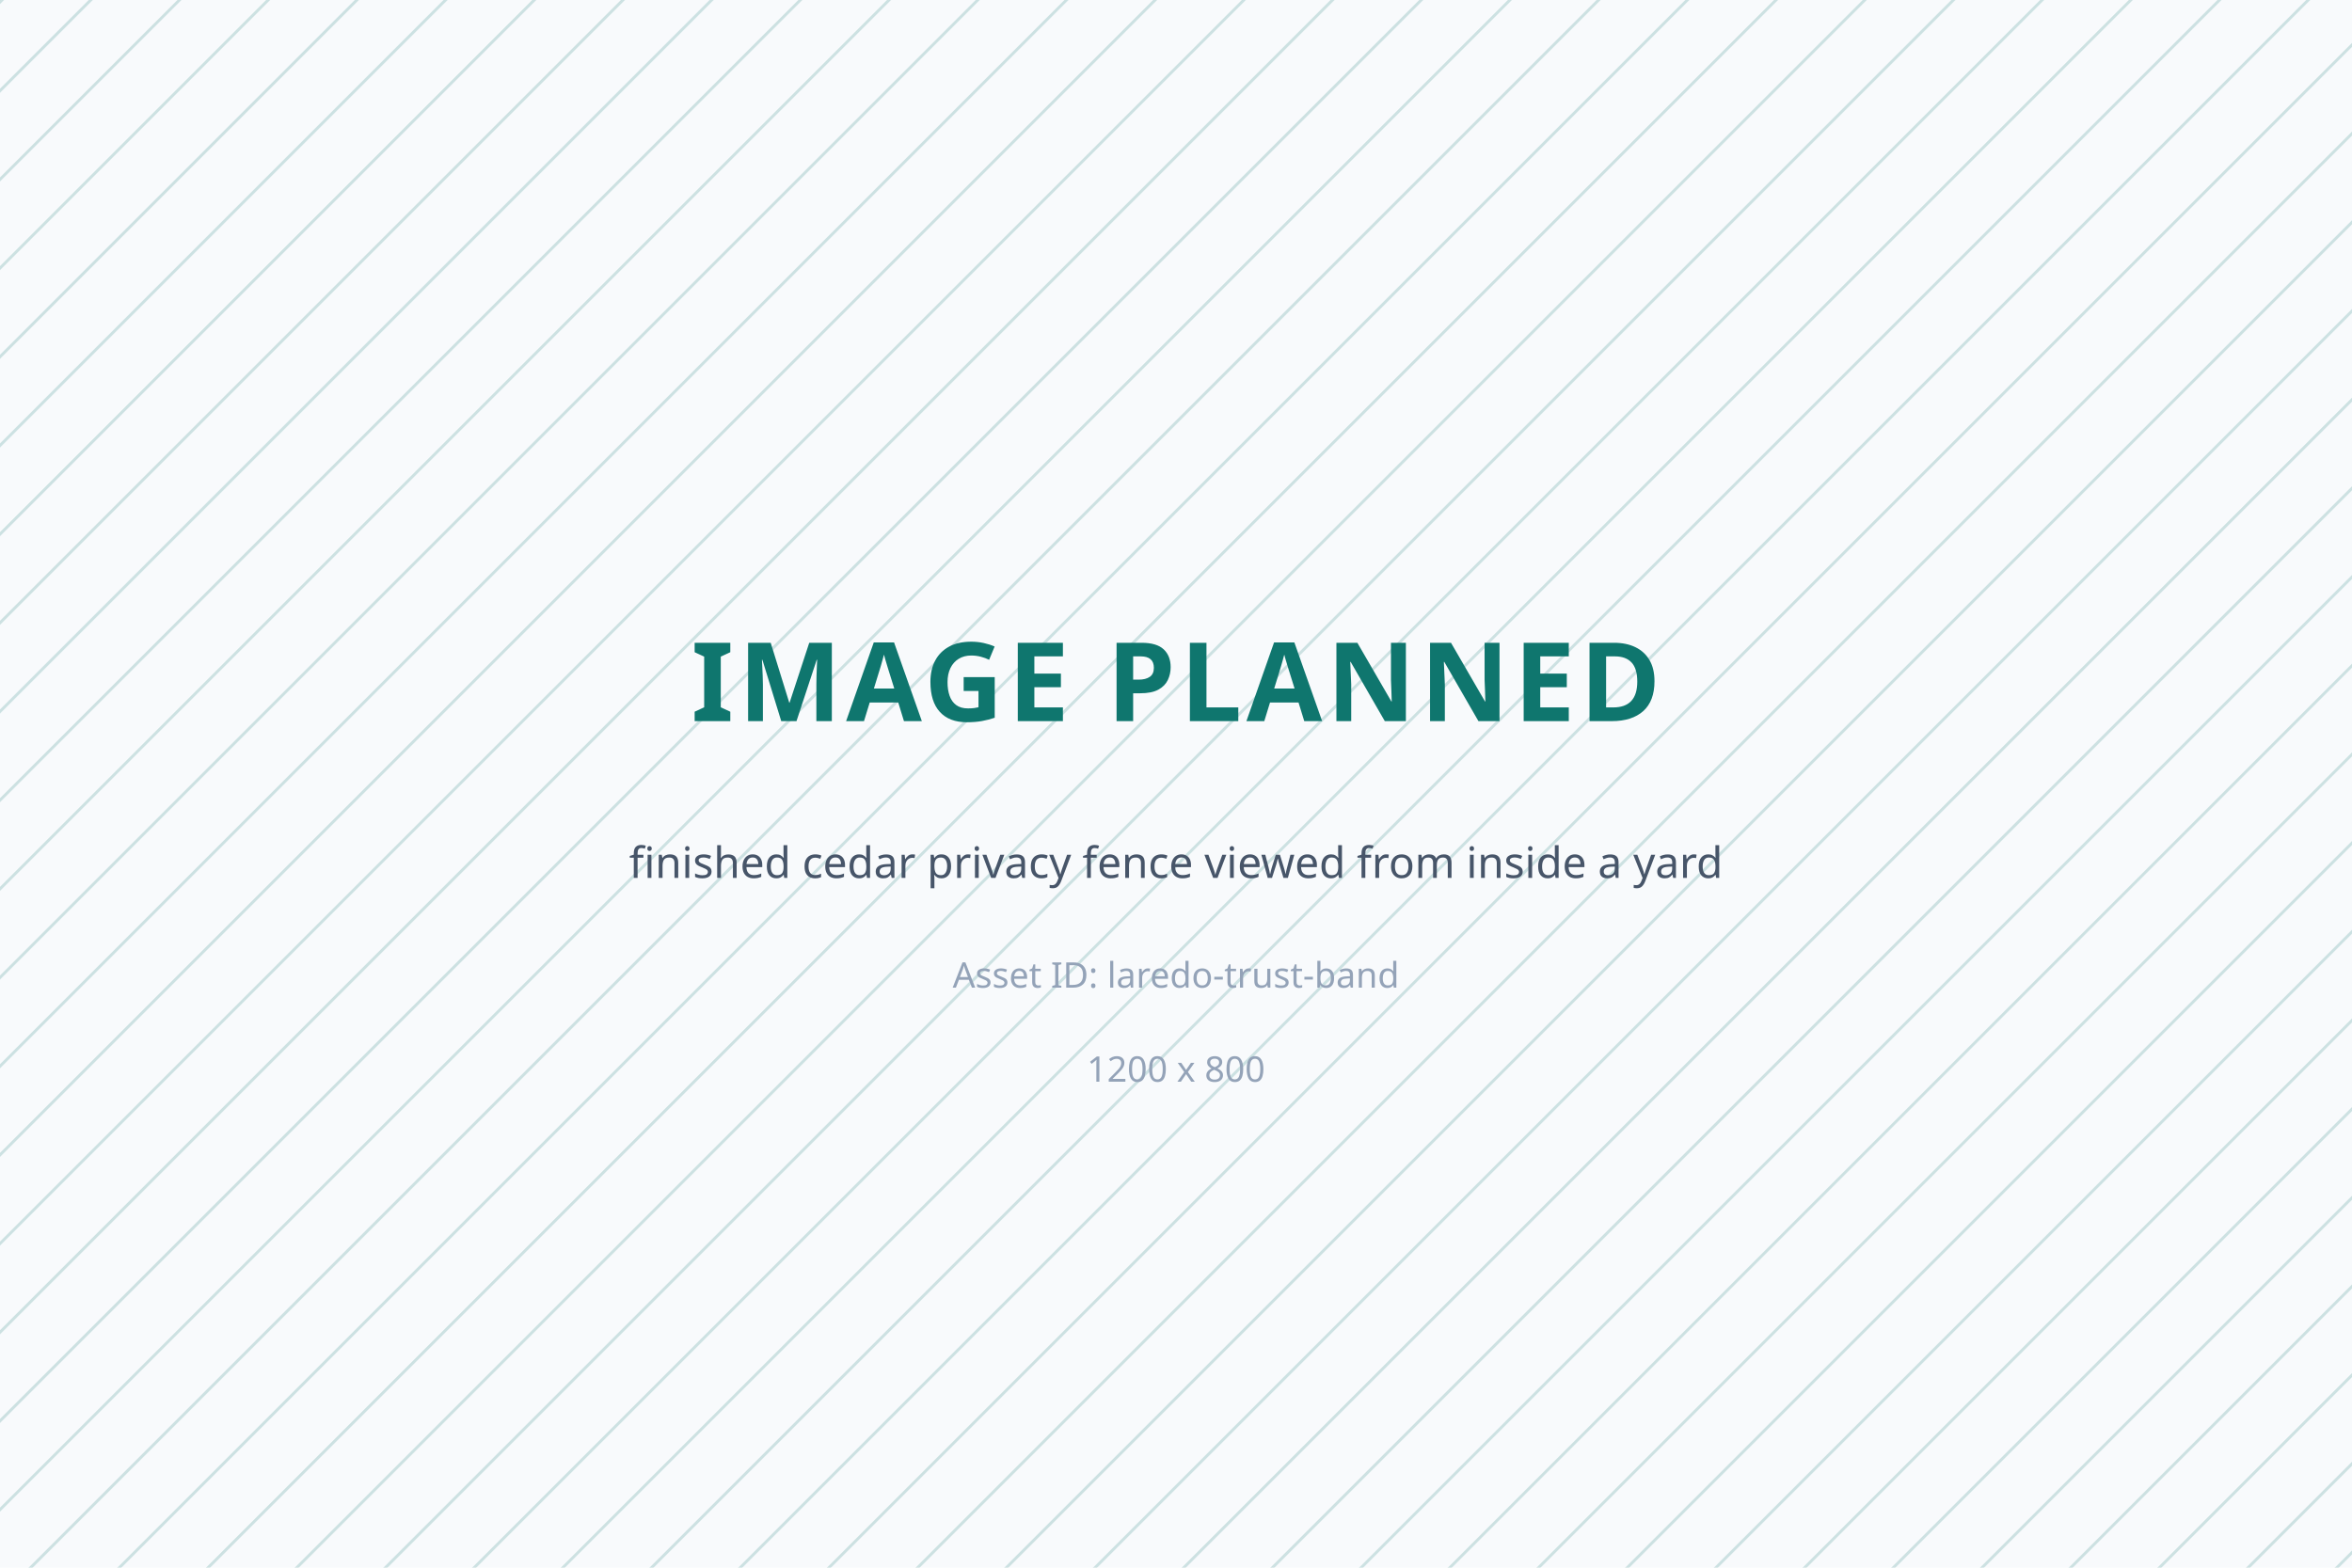
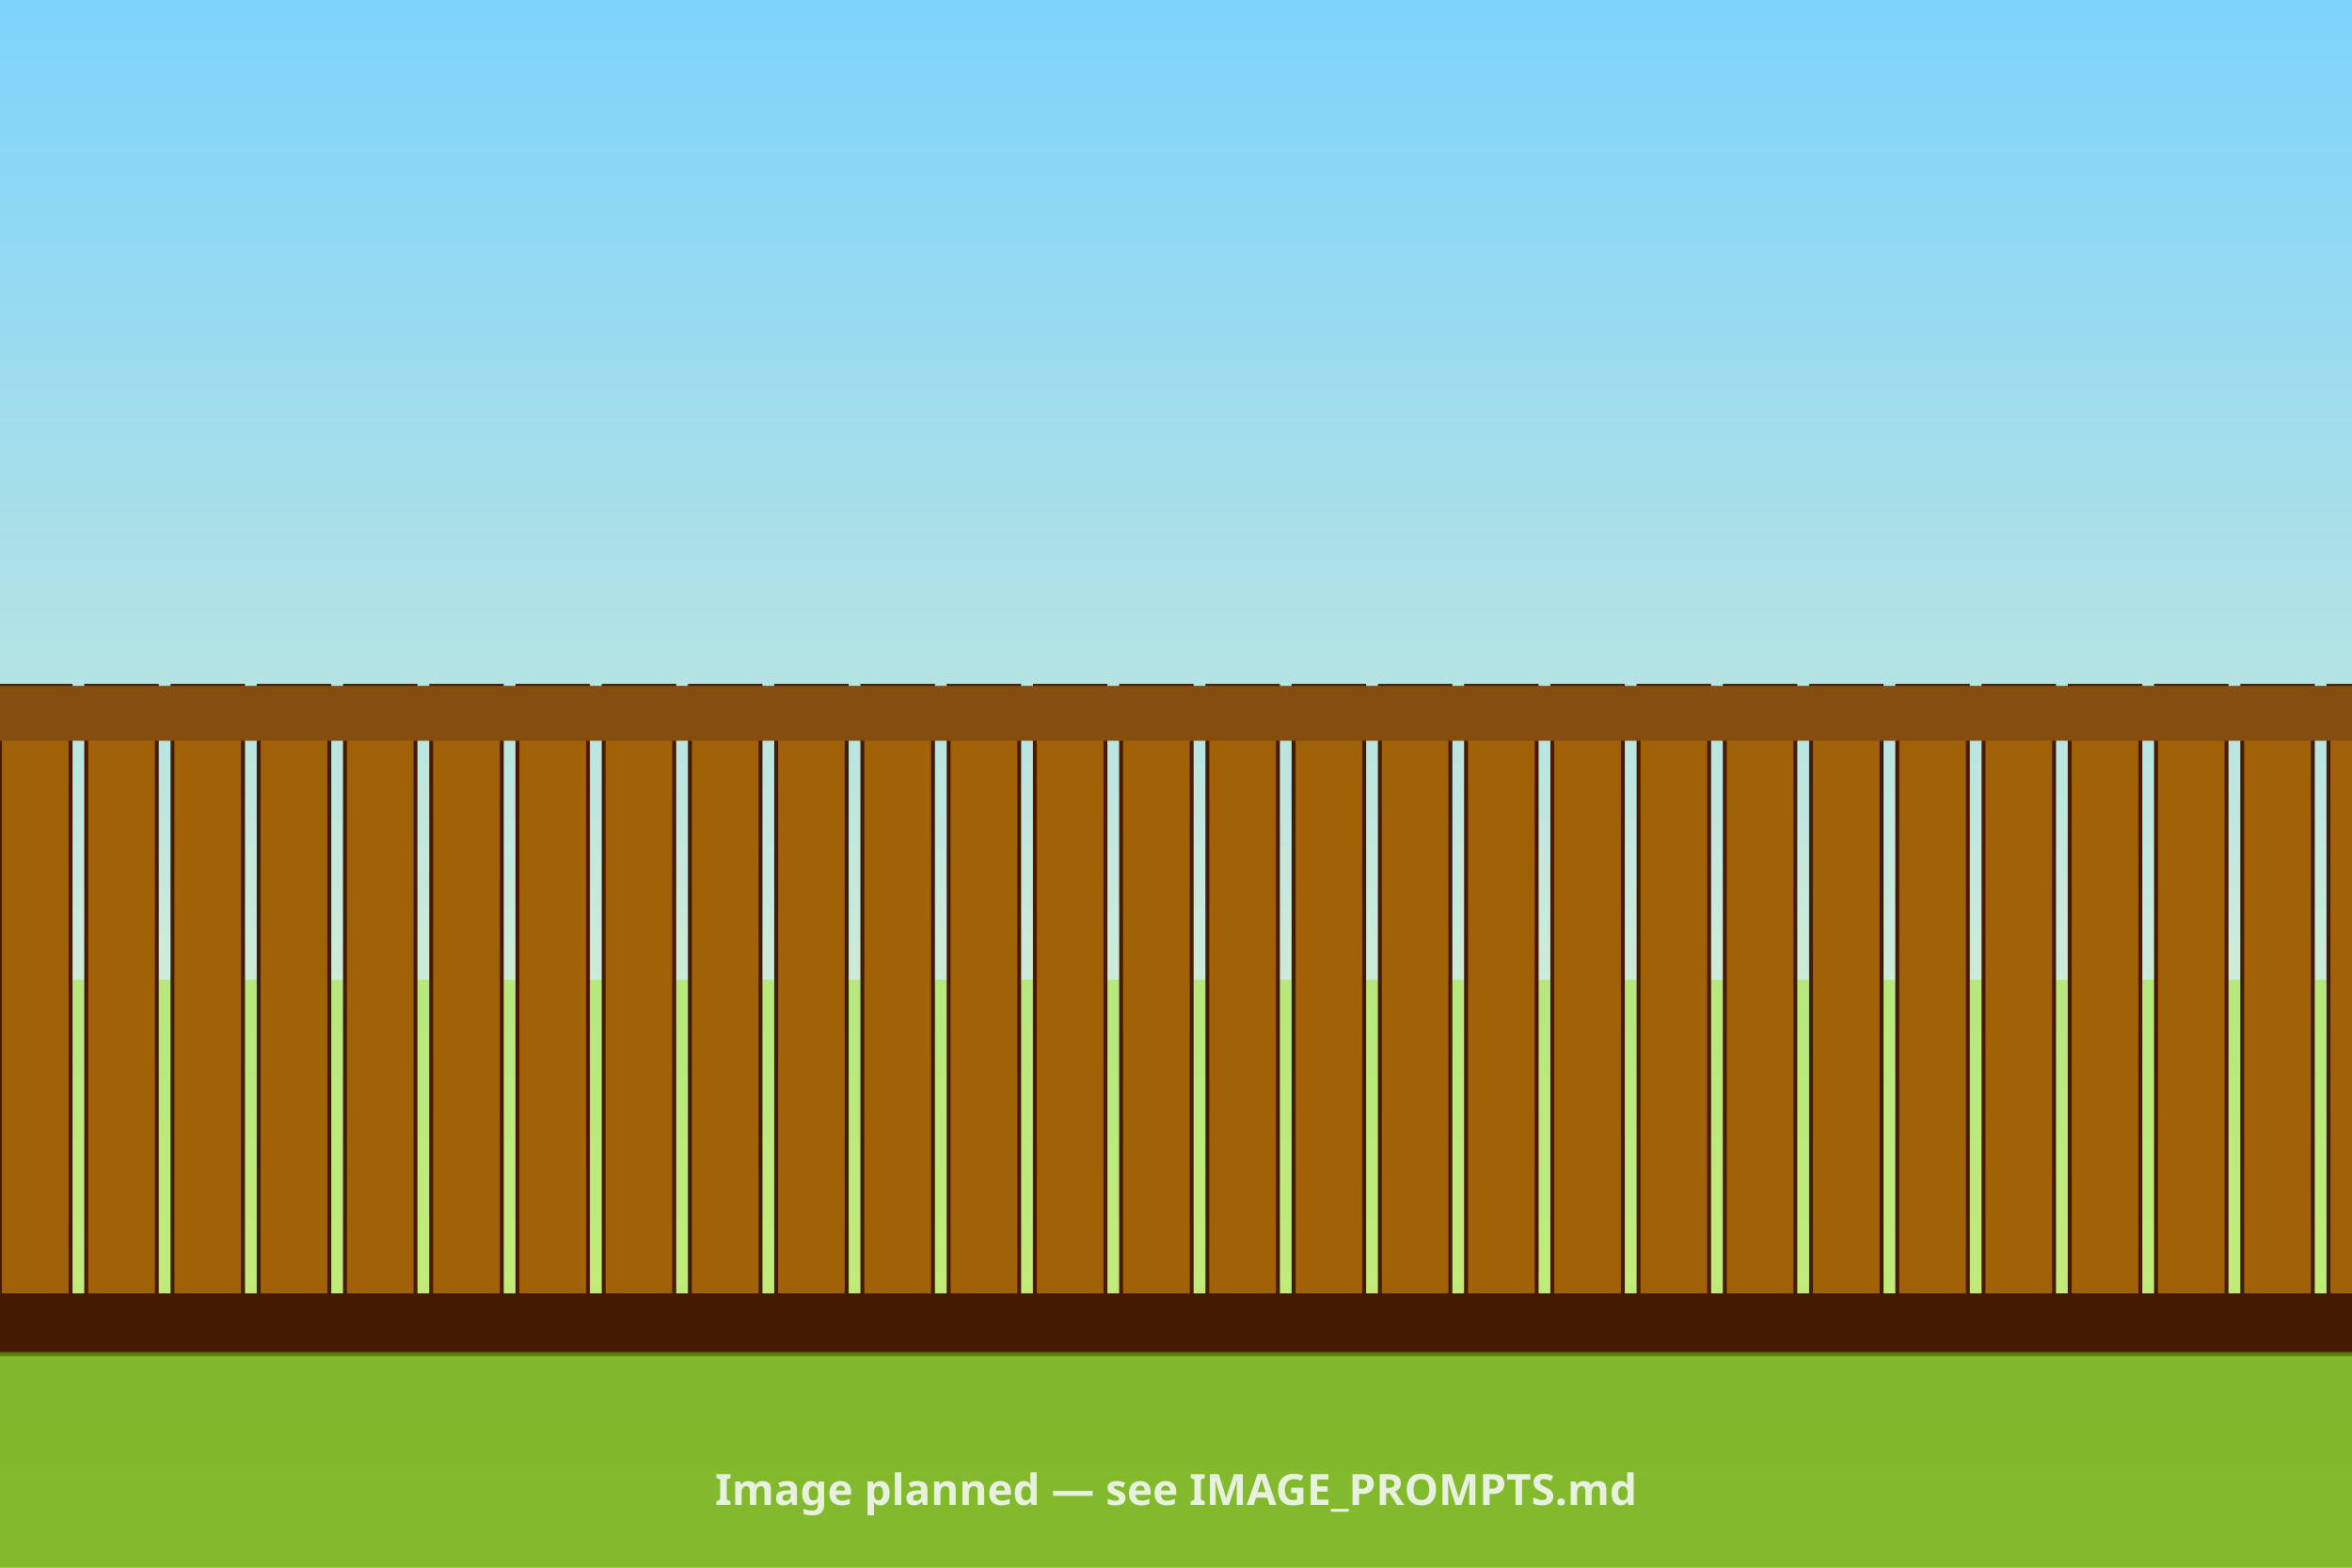
- <svg xmlns="http://www.w3.org/2000/svg" viewBox="0 0 1200 800" width="1200" height="800" role="img" aria-label="Image placeholder: finished cedar privacy fence viewed from inside a yard">
+ <svg xmlns="http://www.w3.org/2000/svg" viewBox="0 0 1200 800" width="1200" height="800" role="img" aria-label="A finished cedar privacy fence viewed from inside a Laredo-area yard">
  <defs>
-     <pattern id="hatch" patternUnits="userSpaceOnUse" width="32" height="32" patternTransform="rotate(45)">
-       <line x1="0" y1="0" x2="0" y2="32" stroke="#0f766e" stroke-width="3" opacity="0.18" />
-     </pattern>
+     <linearGradient id="t-sky" x1="0" y1="0" x2="0" y2="1">
+       <stop offset="0" stop-color="#7dd3fc" />
+       <stop offset="1" stop-color="#fef9c3" />
+     </linearGradient>
  </defs>
-   <rect width="100%" height="100%" fill="#f8fafc" />
-   <rect width="100%" height="100%" fill="url(#hatch)" />
-   <g font-family="system-ui, sans-serif" fill="#0f766e">
-     <text x="50%" y="46%" text-anchor="middle" font-size="56" font-weight="900" letter-spacing="0.04em">IMAGE PLANNED</text>
-     <text x="50%" y="56%" text-anchor="middle" font-size="22" fill="#475569">finished cedar privacy fence viewed from inside a yard</text>
-     <text x="50%" y="63%" text-anchor="middle" font-size="18" fill="#94a3b8">Asset ID: laredo-trust-band</text>
-     <text x="50%" y="69%" text-anchor="middle" font-size="18" fill="#94a3b8">1200 x 800</text>
-   </g>
-   <rect x="4" y="4" width="calc(100% - 8px)" height="calc(100% - 8px)" fill="none" stroke="#0f766e" stroke-width="2" stroke-dasharray="6 6" opacity="0.3" />
+   <rect width="100%" height="100%" fill="url(#t-sky)" />
+   <rect x="0" y="500" width="1200" height="300" fill="#a3e635" opacity="0.55" />
+   <rect x="0" y="350" width="36" height="320" fill="#a16207" stroke="#451a03" stroke-width="2" />
+   <rect x="44" y="350" width="36" height="320" fill="#a16207" stroke="#451a03" stroke-width="2" />
+   <rect x="88" y="350" width="36" height="320" fill="#a16207" stroke="#451a03" stroke-width="2" />
+   <rect x="132" y="350" width="36" height="320" fill="#a16207" stroke="#451a03" stroke-width="2" />
+   <rect x="176" y="350" width="36" height="320" fill="#a16207" stroke="#451a03" stroke-width="2" />
+   <rect x="220" y="350" width="36" height="320" fill="#a16207" stroke="#451a03" stroke-width="2" />
+   <rect x="264" y="350" width="36" height="320" fill="#a16207" stroke="#451a03" stroke-width="2" />
+   <rect x="308" y="350" width="36" height="320" fill="#a16207" stroke="#451a03" stroke-width="2" />
+   <rect x="352" y="350" width="36" height="320" fill="#a16207" stroke="#451a03" stroke-width="2" />
+   <rect x="396" y="350" width="36" height="320" fill="#a16207" stroke="#451a03" stroke-width="2" />
+   <rect x="440" y="350" width="36" height="320" fill="#a16207" stroke="#451a03" stroke-width="2" />
+   <rect x="484" y="350" width="36" height="320" fill="#a16207" stroke="#451a03" stroke-width="2" />
+   <rect x="528" y="350" width="36" height="320" fill="#a16207" stroke="#451a03" stroke-width="2" />
+   <rect x="572" y="350" width="36" height="320" fill="#a16207" stroke="#451a03" stroke-width="2" />
+   <rect x="616" y="350" width="36" height="320" fill="#a16207" stroke="#451a03" stroke-width="2" />
+   <rect x="660" y="350" width="36" height="320" fill="#a16207" stroke="#451a03" stroke-width="2" />
+   <rect x="704" y="350" width="36" height="320" fill="#a16207" stroke="#451a03" stroke-width="2" />
+   <rect x="748" y="350" width="36" height="320" fill="#a16207" stroke="#451a03" stroke-width="2" />
+   <rect x="792" y="350" width="36" height="320" fill="#a16207" stroke="#451a03" stroke-width="2" />
+   <rect x="836" y="350" width="36" height="320" fill="#a16207" stroke="#451a03" stroke-width="2" />
+   <rect x="880" y="350" width="36" height="320" fill="#a16207" stroke="#451a03" stroke-width="2" />
+   <rect x="924" y="350" width="36" height="320" fill="#a16207" stroke="#451a03" stroke-width="2" />
+   <rect x="968" y="350" width="36" height="320" fill="#a16207" stroke="#451a03" stroke-width="2" />
+   <rect x="1012" y="350" width="36" height="320" fill="#a16207" stroke="#451a03" stroke-width="2" />
+   <rect x="1056" y="350" width="36" height="320" fill="#a16207" stroke="#451a03" stroke-width="2" />
+   <rect x="1100" y="350" width="36" height="320" fill="#a16207" stroke="#451a03" stroke-width="2" />
+   <rect x="1144" y="350" width="36" height="320" fill="#a16207" stroke="#451a03" stroke-width="2" />
+   <rect x="1188" y="350" width="36" height="320" fill="#a16207" stroke="#451a03" stroke-width="2" />
+   <rect x="0" y="350" width="1200" height="28" fill="#854d0e" />
+   <rect x="0" y="660" width="1200" height="32" fill="#451a03" />
+   <rect x="0" y="690" width="1200" height="110" fill="#65a30d" opacity="0.7" />
+   <text x="50%" y="96%" text-anchor="middle" font-family="system-ui, sans-serif" font-size="22" fill="#f8fafc" opacity="0.85" font-weight="700">Image planned — see IMAGE_PROMPTS.md</text>
</svg>
